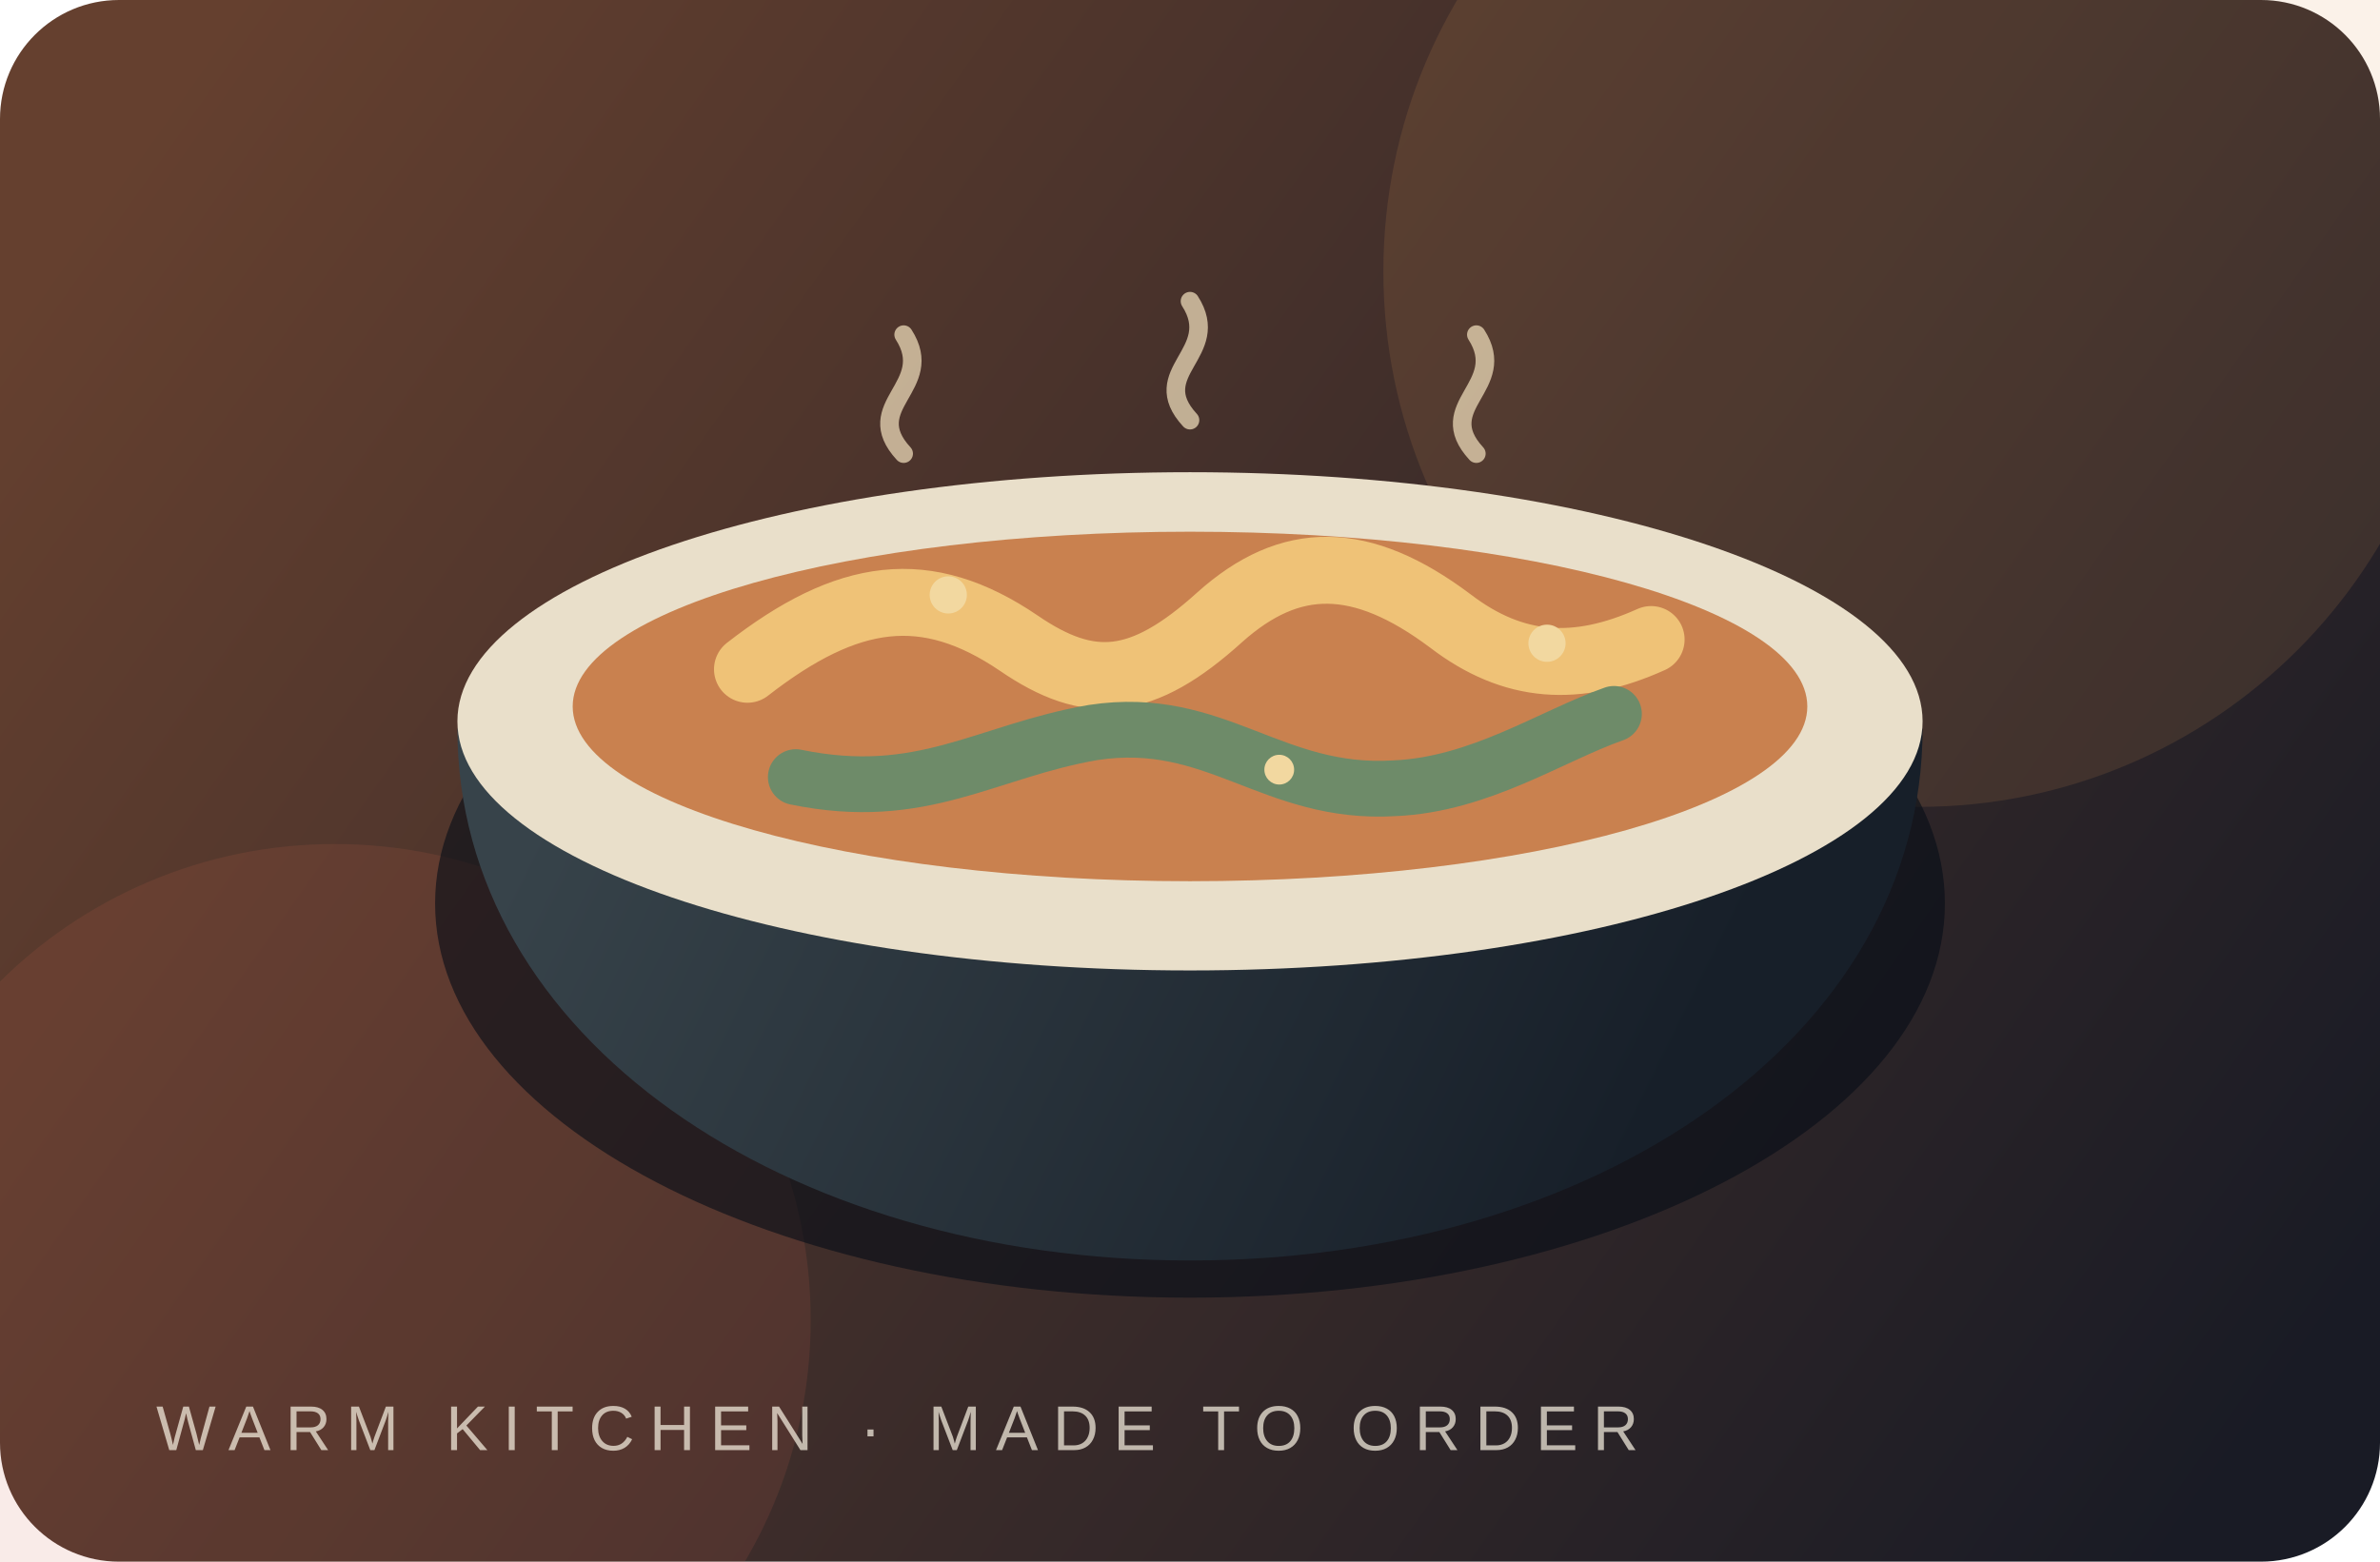
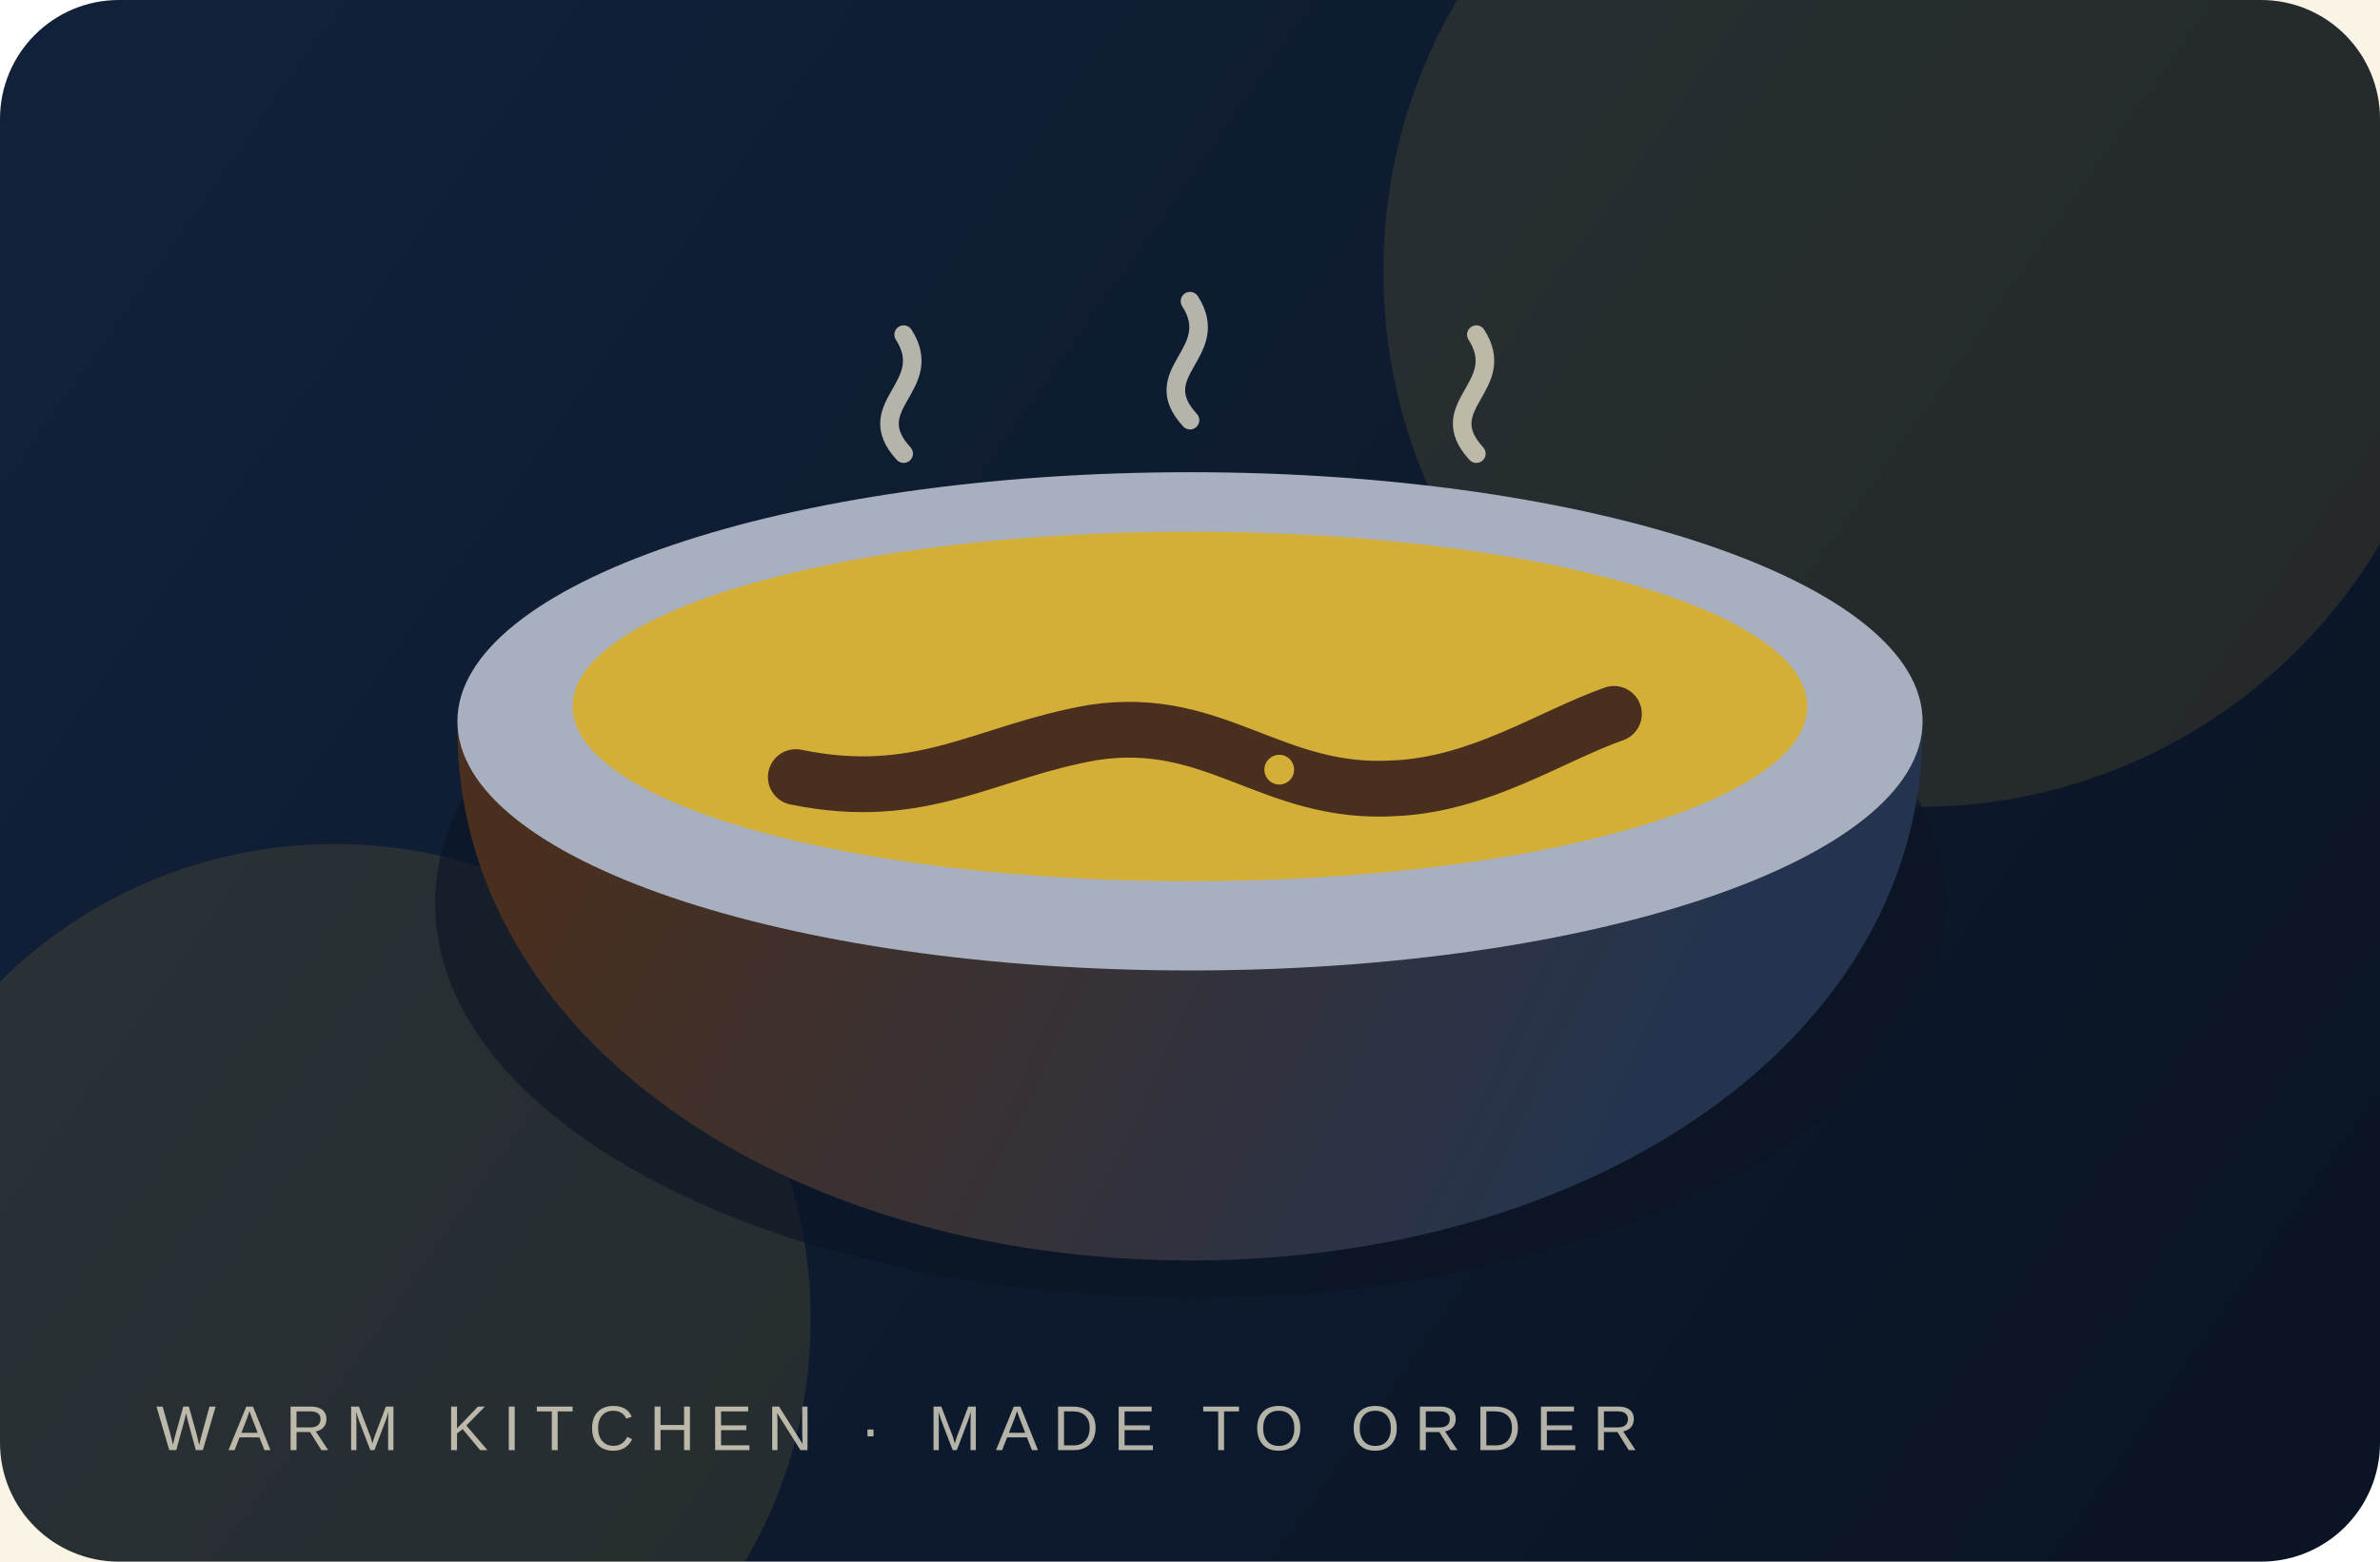
<svg xmlns="http://www.w3.org/2000/svg" viewBox="0 0 640 420" fill="none">
  <defs>
    <linearGradient id="bg" x1="45" y1="25" x2="590" y2="410" gradientUnits="userSpaceOnUse">
-       <stop stop-color="#65402f" />
-       <stop offset="1" stop-color="#191b25" />
+       <stop stop-color="#11213A" />
+       <stop offset="1" stop-color="#0A1424" />
    </linearGradient>
    <linearGradient id="bowl" x1="178" y1="151" x2="451" y2="286" gradientUnits="userSpaceOnUse">
-       <stop stop-color="#37434a" />
-       <stop offset="1" stop-color="#171f29" />
+       <stop stop-color="#4A2F1E" />
+       <stop offset="1" stop-color="#24344F" />
    </linearGradient>
  </defs>
  <rect width="640" height="420" rx="32" fill="url(#bg)" />
-   <circle cx="516" cy="73" r="144" fill="#e49a5b" fill-opacity=".13" />
-   <circle cx="90" cy="355" r="128" fill="#d06a4e" fill-opacity=".13" />
-   <ellipse cx="320" cy="243" rx="203" ry="106" fill="#080e18" fill-opacity=".62" />
+   <circle cx="516" cy="73" r="144" fill="#D4AF37" fill-opacity=".13" />
+   <circle cx="90" cy="355" r="128" fill="#D4AF37" fill-opacity=".13" />
+   <ellipse cx="320" cy="243" rx="203" ry="106" fill="#0A1424" fill-opacity=".62" />
  <path d="M123 196c0 83 88 143 197 143s197-60 197-143H123Z" fill="url(#bowl)" />
-   <ellipse cx="320" cy="194" rx="197" ry="67" fill="#e9dfca" />
-   <ellipse cx="320" cy="190" rx="166" ry="47" fill="#c9814f" />
-   <path d="M201 180c27-21 48-24 73-7 19 13 33 12 54-7 19-17 38-17 62 1 17 13 34 14 54 5" stroke="#efc277" stroke-width="18" stroke-linecap="round" />
-   <path d="M214 209c34 7 51-7 80-12 33-5 48 17 81 15 23-1 42-14 59-20" stroke="#6e8b69" stroke-width="15" stroke-linecap="round" />
-   <g fill="#f2d8a0">
+   <ellipse cx="320" cy="194" rx="197" ry="67" fill="#A8B0BF" />
+   <ellipse cx="320" cy="190" rx="166" ry="47" fill="#D4AF37" />
+   <path d="M201 180c27-21 48-24 73-7 19 13 33 12 54-7 19-17 38-17 62 1 17 13 34 14 54 5" stroke="#D4AF37" stroke-width="18" stroke-linecap="round" />
+   <path d="M214 209c34 7 51-7 80-12 33-5 48 17 81 15 23-1 42-14 59-20" stroke="#4A2F1E" stroke-width="15" stroke-linecap="round" />
+   <g fill="#D4AF37">
    <circle cx="255" cy="160" r="5" />
    <circle cx="344" cy="207" r="4" />
    <circle cx="416" cy="173" r="5" />
  </g>
-   <path d="M243 122c-12-13 9-18 0-32M320 113c-12-13 9-18 0-32M397 122c-12-13 9-18 0-32" stroke="#f2dfbd" stroke-opacity=".72" stroke-width="5" stroke-linecap="round" />
-   <text x="42" y="390" fill="#f5efe0" fill-opacity=".72" font-family="Arial,sans-serif" font-size="17" letter-spacing="4">WARM KITCHEN · MADE TO ORDER</text>
+   <path d="M243 122c-12-13 9-18 0-32M320 113c-12-13 9-18 0-32M397 122c-12-13 9-18 0-32" stroke="#F6EFD9" stroke-opacity=".72" stroke-width="5" stroke-linecap="round" />
+   <text x="42" y="390" fill="#F6EFD9" fill-opacity=".72" font-family="Arial,sans-serif" font-size="17" letter-spacing="4">WARM KITCHEN · MADE TO ORDER</text>
</svg>
